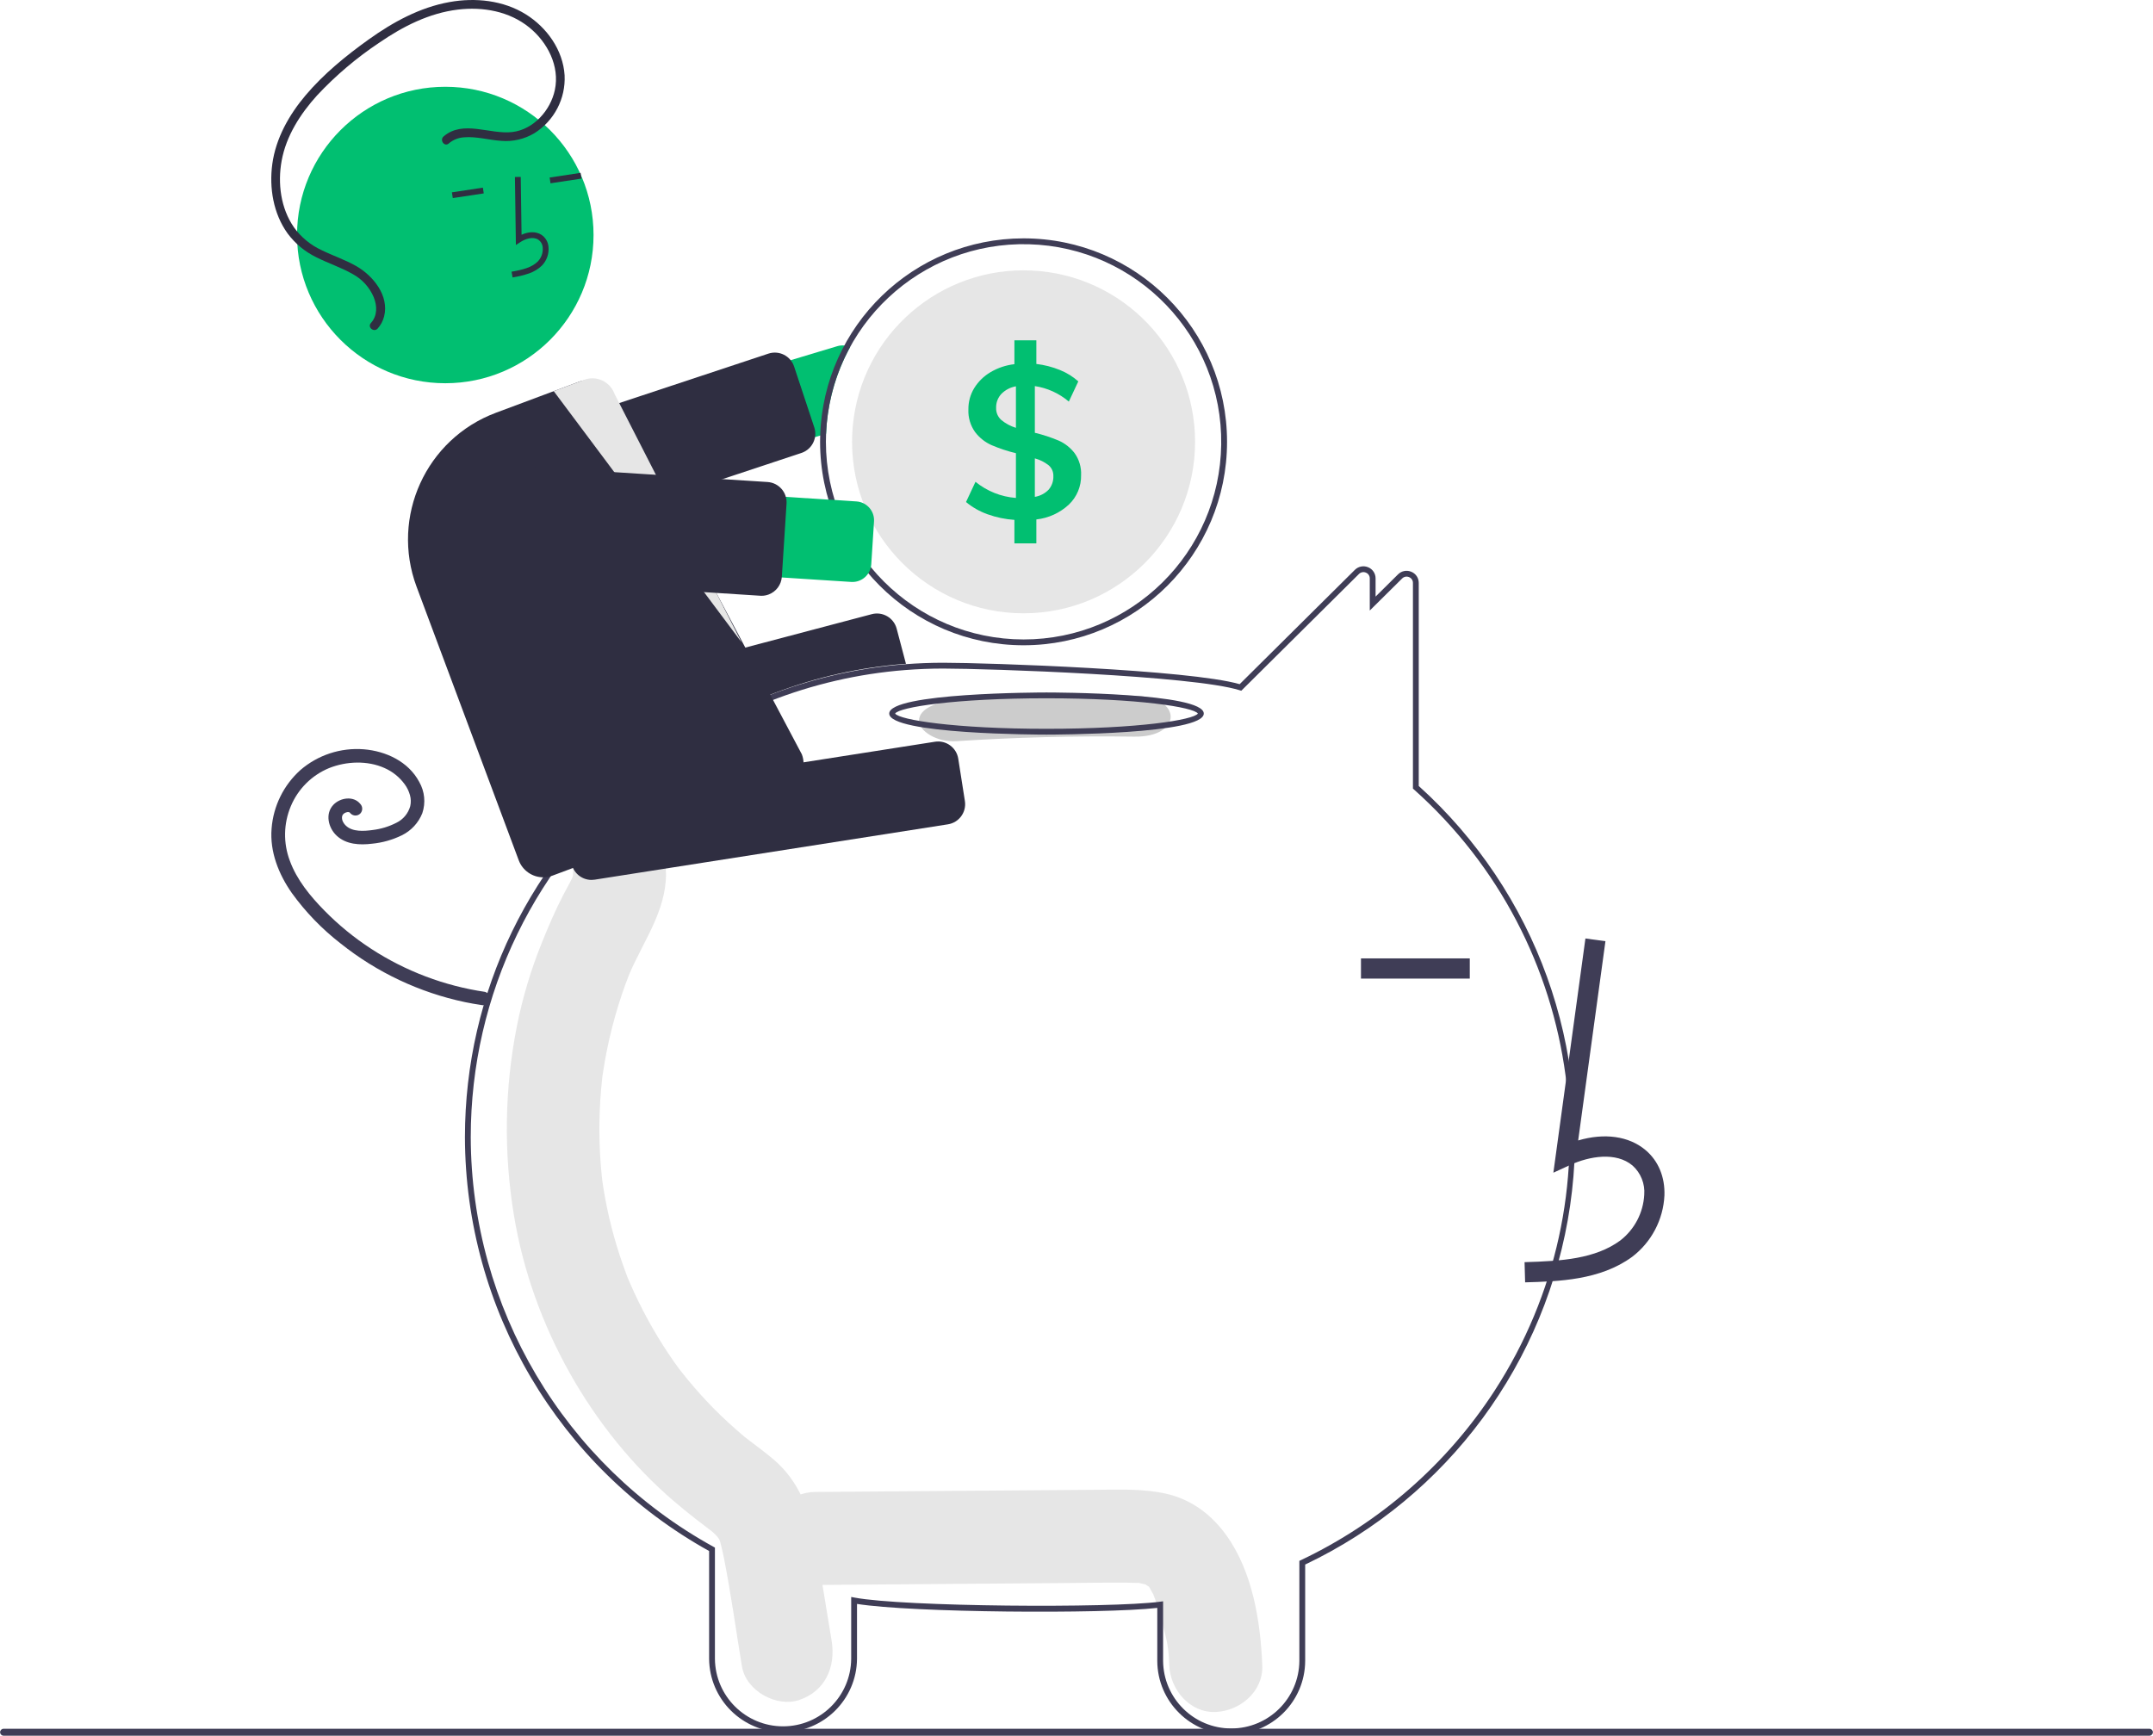
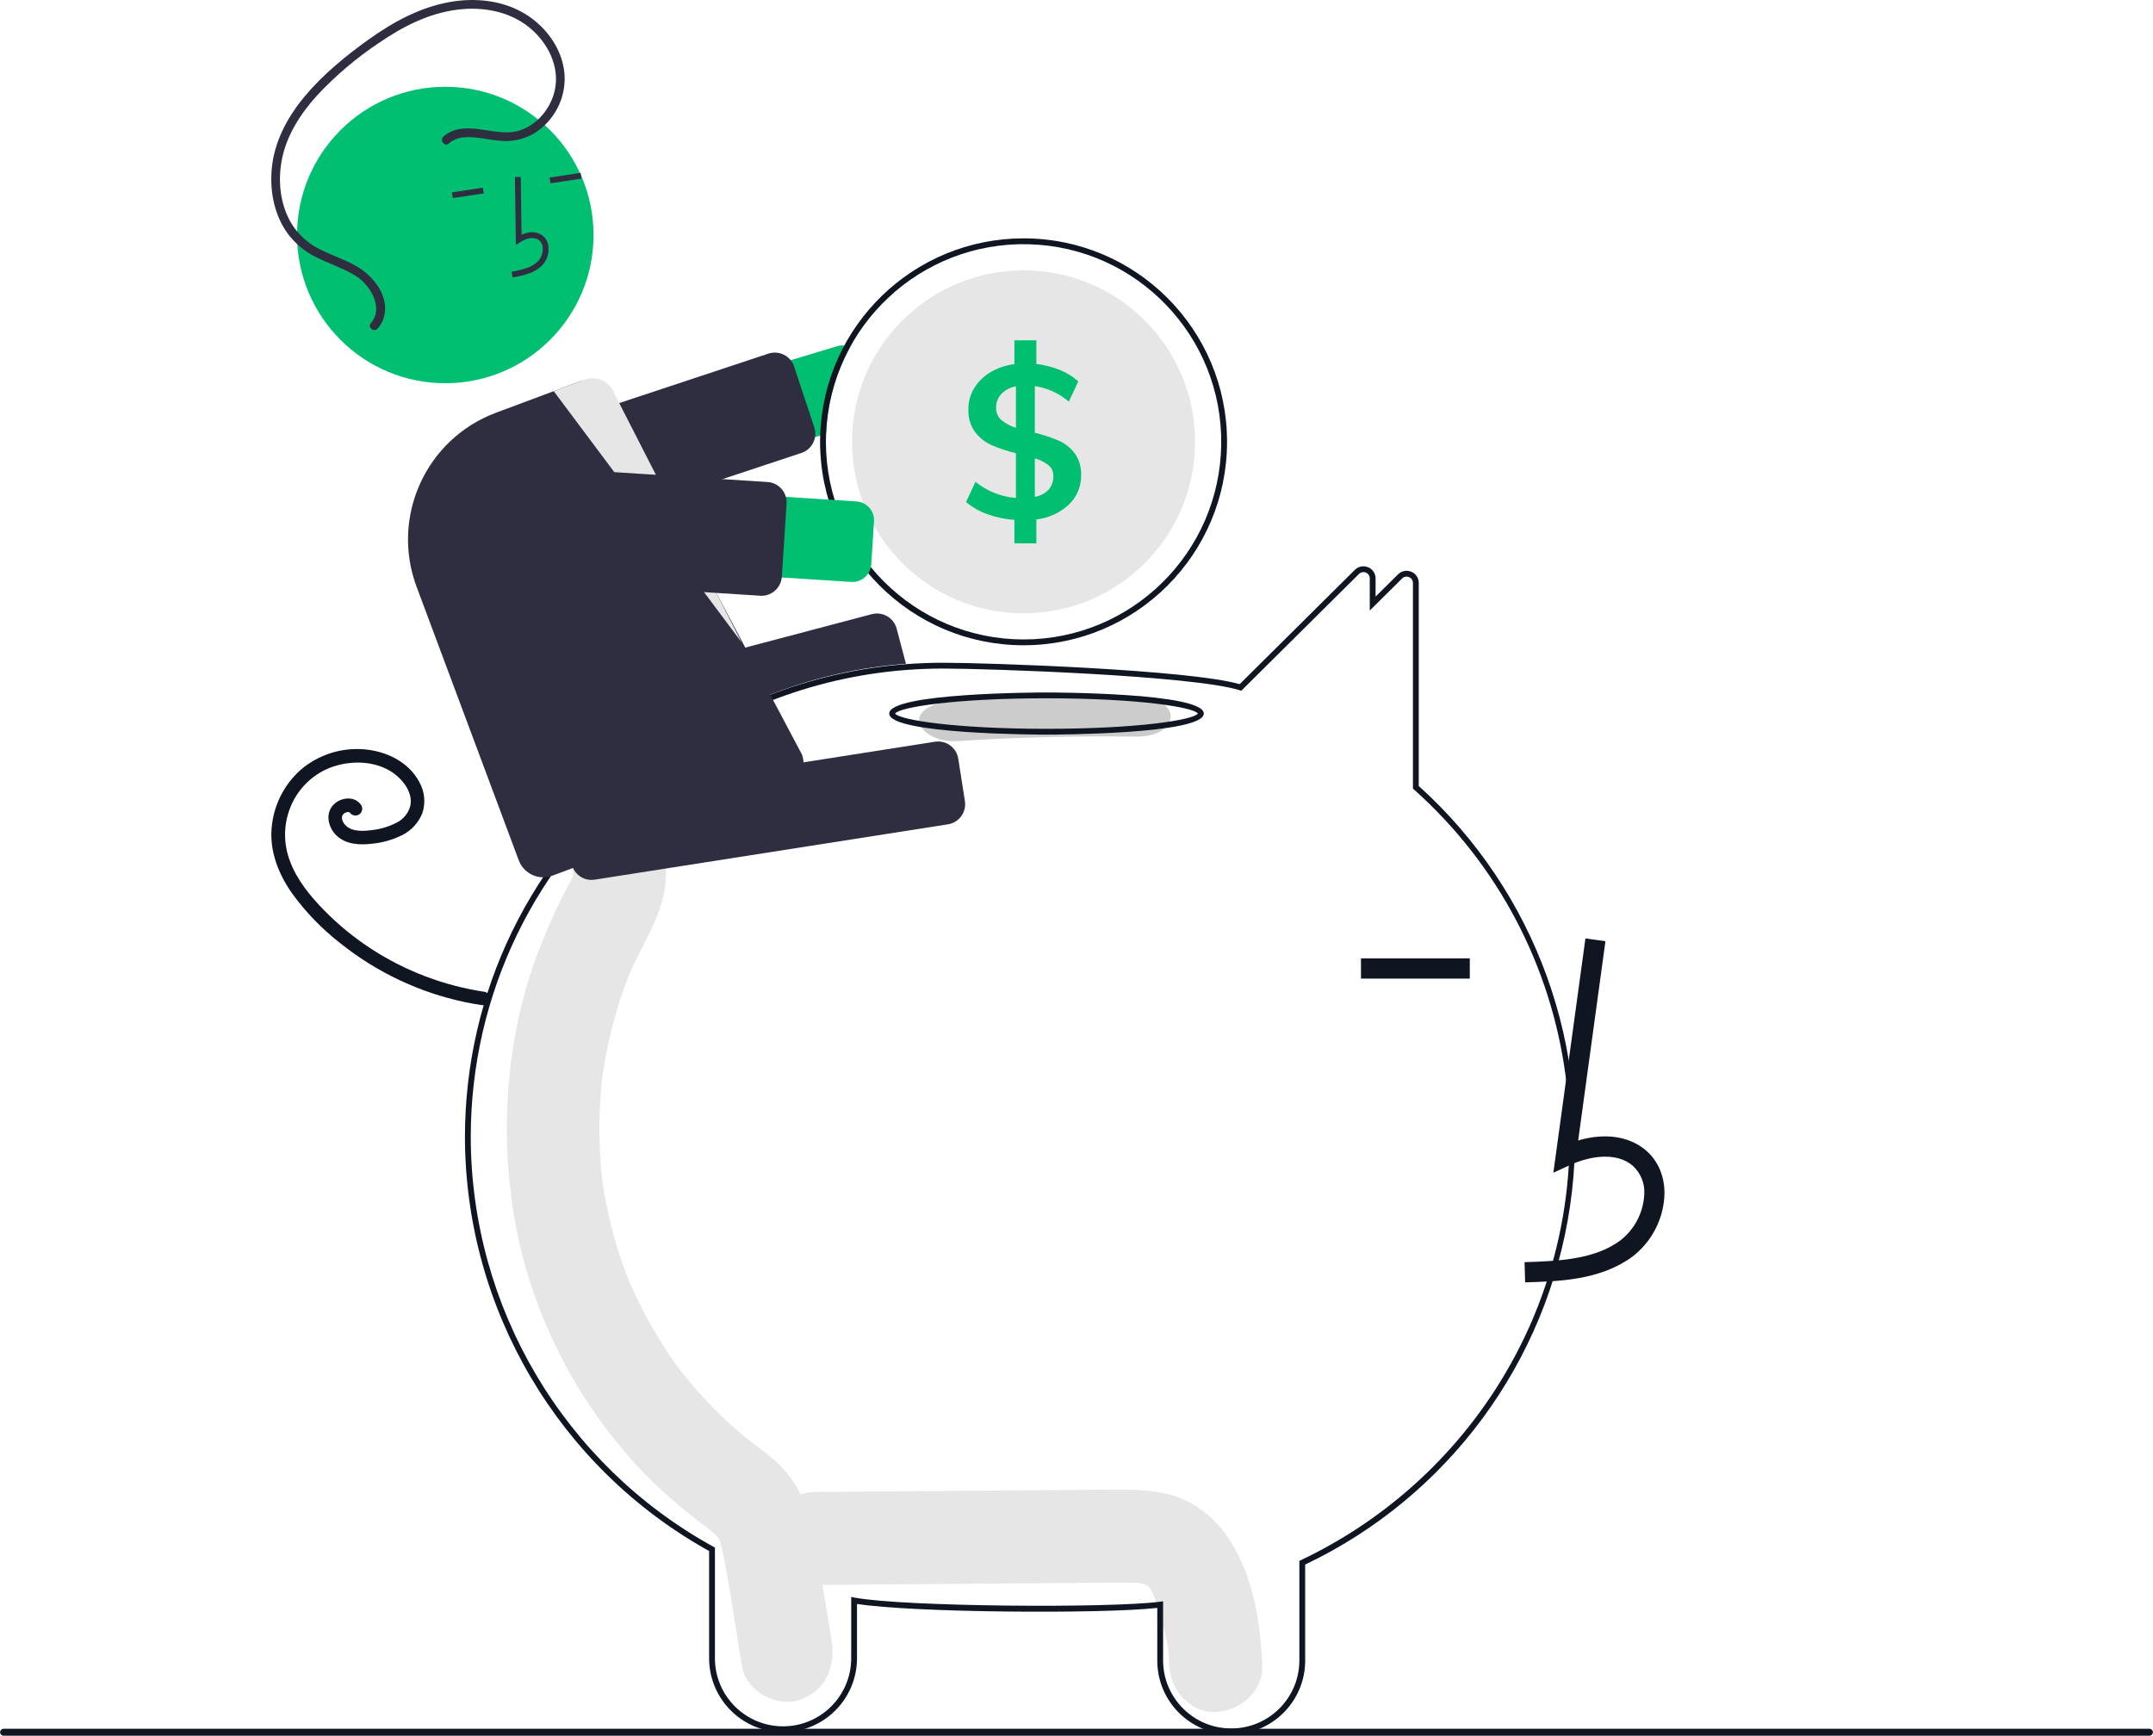
<svg xmlns="http://www.w3.org/2000/svg" id="b5c524f0-66c4-4225-a3aa-c25cef687e0c" data-name="Layer 1" width="740.675" height="597.175" viewBox="0 0 740.675 597.175">
  <path d="M651.612,679.719c-5.122-7.172-12.055-12.419-20.771-14.383-7.601-1.713-15.416-1.421-23.142-1.361l-97.692.753c-8.367.065-16.389,7.313-16,16,.386,8.614,7.032,16.069,16,16q42.926-.331,85.851-.662c6.747-.052,13.497-.174,20.244-.152,1.515.005,3.024.085,4.538.102.367.004.631.001.818-.007.047.014.086.027.147.044.79.217,1.6.366,2.394.572-.278.008.515.503.914.671.055.108.171.299.366.595.272.51,1.077,2.059,1.11,2.01a71.762,71.762,0,0,1,2.987,9.393c1.859,7.047,2.268,8.52,2.536,15.132.338,8.352,7.117,16.398,16,16,8.379-.375,16.363-7.042,16-16C663.3,709.333,660.651,692.377,651.612,679.719Z" transform="translate(-229.6623 -151.4124)" fill="#e6e6e6" />
  <path d="M515.749,715.825c-1.835-11.12-3.635-22.246-5.505-33.36-1.898-11.274-5.774-21.598-14.548-28.997-2.344-1.977-4.775-3.823-7.216-5.663-.858-.647-1.715-1.295-2.563-1.956-.051-.04-.083-.064-.127-.099-.093-.08-.205-.176-.355-.303-3.657-3.095-7.19-6.327-10.556-9.763q-4.483-4.577-8.575-9.545-1.022-1.241-2.019-2.504c-.114-.145-.729-.94-1.135-1.459-.377-.519-1.066-1.457-1.182-1.621q-1.164-1.646-2.286-3.322a156.126,156.126,0,0,1-13.187-24.115q-.547-1.251-1.068-2.517c-.093-.258-.214-.588-.374-1.029-.741-2.038-1.481-4.074-2.159-6.137q-2.16-6.571-3.714-13.336-.768-3.34-1.383-6.715-.317-1.735-.593-3.478c-.03-.193-.21-1.446-.316-2.154-.078-.712-.224-1.972-.243-2.166q-.176-1.756-.312-3.516-.307-3.96-.415-7.933-.185-7.061.253-14.122c.166-2.645.402-5.282.693-7.915.018-.162.031-.29.044-.406.018-.118.038-.251.062-.417.215-1.455.442-2.908.695-4.356a159.294,159.294,0,0,1,3.739-16.313q1.088-3.809,2.363-7.555.568-1.663,1.173-3.314c-.026.071,1.182-3.016,1.198-3.119,4.795-11.329,12.638-21.657,12.648-34.526.007-8.713-7.364-17.06-16-16.657a16.625,16.625,0,0,0-16,16.657c0,.196-.001.363-.001.525-.081.271-.148.498-.208.698-.935,2.032-2.081,3.963-3.107,5.944-2.811,5.423-5.209,11.025-7.488,16.708a159.825,159.825,0,0,0-8.529,28.628,182.098,182.098,0,0,0-.968,65.04c6.204,37.813,26.662,74.009,55.103,98.339,2.468,2.111,4.997,4.152,7.549,6.151,1.056.827,2.121,1.639,3.191,2.446.506.381,2.602,2.034,1.68,1.233,1.982,1.692,2.817,2.543,3.326,3.789.074.288.174.678.311,1.211.359,1.405.7,2.808.983,4.233,2.476,12.451,4.196,25.112,6.264,37.644,1.421,8.611,12.022,14.215,19.682,11.634C513.49,733.312,517.272,725.051,515.749,715.825Z" transform="translate(-229.6623 -151.4124)" fill="#e6e6e6" />
-   <path d="M653.23,748.12a25.374,25.374,0,0,1-25.44-25.25V704.619c-19.109,2.139-84.543,1.644-103.3-1.37v18.892a25.441,25.441,0,0,1-50.88,0v-37.092a163.307,163.307,0,0,1-84-142.388c0-49.83,22.583-96.314,61.959-127.534a164.075,164.075,0,0,1,89.323-35.173c4.427-.347,8.881-.523,13.239-.523,15.352,0,84.619,2.372,101.998,7.372L695.756,347.48a4.16,4.16,0,0,1,4.55-.907,4.1,4.1,0,0,1,2.584,3.847v6.252l7.716-7.642a4.151,4.151,0,0,1,4.546-.908,4.102,4.102,0,0,1,2.587,3.848v69.865a162.759,162.759,0,0,1-39.07,267.866v33.169A25.374,25.374,0,0,1,653.23,748.12ZM629.79,702.351v20.52a23.441,23.441,0,0,0,46.88,0V688.438l.571-.271a162.456,162.456,0,0,0,66.531-58.182,160.325,160.325,0,0,0-27.699-206.96l-.332-.298V351.97a2.103,2.103,0,0,0-1.342-1.996,2.149,2.149,0,0,0-2.381.473l-11.127,11.021V350.42a2.103,2.103,0,0,0-1.342-1.996,2.154,2.154,0,0,0-2.385.477l-40.476,40.164-.575-.18c-16.156-5.057-86.513-7.454-101.982-7.454-4.306,0-8.707.174-13.082.517a162.075,162.075,0,0,0-88.237,34.746c-38.895,30.838-61.202,76.751-61.202,125.967A161.315,161.315,0,0,0,475.094,683.585l.516.286v38.27a23.441,23.441,0,0,0,46.88,0V700.854l1.185.223c16.856,3.171,87.832,3.671,104.985,1.421Z" transform="translate(-229.6623 -151.4124)" fill="#3f3d56" />
+   <path d="M653.23,748.12a25.374,25.374,0,0,1-25.44-25.25V704.619c-19.109,2.139-84.543,1.644-103.3-1.37v18.892a25.441,25.441,0,0,1-50.88,0v-37.092a163.307,163.307,0,0,1-84-142.388c0-49.83,22.583-96.314,61.959-127.534a164.075,164.075,0,0,1,89.323-35.173c4.427-.347,8.881-.523,13.239-.523,15.352,0,84.619,2.372,101.998,7.372L695.756,347.48a4.16,4.16,0,0,1,4.55-.907,4.1,4.1,0,0,1,2.584,3.847v6.252l7.716-7.642a4.151,4.151,0,0,1,4.546-.908,4.102,4.102,0,0,1,2.587,3.848v69.865a162.759,162.759,0,0,1-39.07,267.866v33.169A25.374,25.374,0,0,1,653.23,748.12ZM629.79,702.351v20.52a23.441,23.441,0,0,0,46.88,0V688.438l.571-.271a162.456,162.456,0,0,0,66.531-58.182,160.325,160.325,0,0,0-27.699-206.96l-.332-.298V351.97a2.103,2.103,0,0,0-1.342-1.996,2.149,2.149,0,0,0-2.381.473l-11.127,11.021V350.42a2.103,2.103,0,0,0-1.342-1.996,2.154,2.154,0,0,0-2.385.477l-40.476,40.164-.575-.18c-16.156-5.057-86.513-7.454-101.982-7.454-4.306,0-8.707.174-13.082.517a162.075,162.075,0,0,0-88.237,34.746c-38.895,30.838-61.202,76.751-61.202,125.967A161.315,161.315,0,0,0,475.094,683.585l.516.286v38.27a23.441,23.441,0,0,0,46.88,0V700.854l1.185.223c16.856,3.171,87.832,3.671,104.985,1.421Z" transform="translate(-229.6623 -151.4124)" fill="#101522" />
  <path d="M517.66,270.53,406.92,303.81a13.882,13.882,0,0,0,7.99,26.59l96.91-29.13,2.03-.61a67.517,67.517,0,0,1,8.29-29.86,6.165,6.165,0,0,0-2-.52A6.367,6.367,0,0,0,517.66,270.53Z" transform="translate(-229.6623 -151.4124)" fill="#01bf71" />
  <path d="M412.995,337.495a7.013,7.013,0,0,1-6.638-4.801l-6.925-20.896a6.999,6.999,0,0,1,4.443-8.847l90.131-29.87a7,7,0,0,1,8.847,4.442l6.925,20.896a6.976,6.976,0,0,1-4.193,8.759q-.125.047-.252.088l-90.129,29.869A7.003,7.003,0,0,1,412.995,337.495Z" transform="translate(-229.6623 -151.4124)" fill="#2f2e41" />
-   <path d="M581.79,233.42a70.031,70.031,0,0,0-69.97,67.85c-.02.71-.03,1.43-.03,2.15a70,70,0,1,0,70-70Zm0,138a68.071,68.071,0,0,1-68-68q0-1.395.06-2.76A67.998,67.998,0,1,1,581.79,371.42Z" transform="translate(-229.6623 -151.4124)" fill="#3f3d56" />
+   <path d="M581.79,233.42a70.031,70.031,0,0,0-69.97,67.85c-.02.71-.03,1.43-.03,2.15a70,70,0,1,0,70-70Zm0,138a68.071,68.071,0,0,1-68-68q0-1.395.06-2.76A67.998,67.998,0,1,1,581.79,371.42Z" transform="translate(-229.6623 -151.4124)" fill="#101522" />
  <path d="M640.79,303.42a59,59,0,0,1-118,0c0-1.87.09-3.71.26-5.53A59,59,0,0,1,640.79,303.42Z" transform="translate(-229.6623 -151.4124)" fill="#e6e6e6" />
  <path d="M599.36,307.34a14.048,14.048,0,0,0-5.47-4.33,53.139,53.139,0,0,0-8.22-2.7V284.25a23.396,23.396,0,0,1,11.69,5.33l3.26-6.95a21.561,21.561,0,0,0-6.36-3.93,31.259,31.259,0,0,0-8.07-2.07v-8.14h-7.55v8.22a20.672,20.672,0,0,0-8.25,2.77,16.399,16.399,0,0,0-5.59,5.48,13.771,13.771,0,0,0-1.99,7.29,12.463,12.463,0,0,0,2.29,7.8,14.51,14.51,0,0,0,5.7,4.52,52.692,52.692,0,0,0,8.36,2.77v15.39A24.988,24.988,0,0,1,565.25,317.18l-3.26,6.96a24.58,24.58,0,0,0,7.44,4.22,34.161,34.161,0,0,0,9.21,1.92v8.07h7.55v-8.22a19.538,19.538,0,0,0,11.21-5.14,13.59,13.59,0,0,0,4.18-10.1A12.055,12.055,0,0,0,599.36,307.34Zm-20.2-8.73a14.499,14.499,0,0,1-5.03-2.7,5.32,5.32,0,0,1-1.78-4.18,6.726,6.726,0,0,1,1.82-4.81,9.202,9.202,0,0,1,4.99-2.59Zm11.25,21.28a8.557,8.557,0,0,1-4.74,2.47V309.12a13.24,13.24,0,0,1,4.74,2.37,4.658,4.658,0,0,1,1.63,3.7A6.804,6.804,0,0,1,590.41,319.89Z" transform="translate(-229.6623 -151.4124)" fill="#01bf71" />
  <path d="M416.209,422.184a7.023,7.023,0,0,1-6.775-5.216l-3.77-14.27a7.004,7.004,0,0,1,4.975-8.551l118.941-31.43a7.015,7.015,0,0,1,8.551,4.985l3.194,12.09-.598.046a160.163,160.163,0,0,0-84.108,31.871l-.173.084-38.46,10.16A6.963,6.963,0,0,1,416.209,422.184Z" transform="translate(-229.6623 -151.4124)" fill="#2f2e41" />
-   <path d="M396.51,492.671a98.108,98.108,0,0,1-39.122-14.792A95.527,95.527,0,0,1,341.214,464.65c-4.828-4.924-9.447-10.521-11.838-17.079a25.299,25.299,0,0,1,.331-18.769,24.334,24.334,0,0,1,13.169-13.126c5.99-2.389,13.226-2.644,19.055-.028a17.089,17.089,0,0,1,6.964,5.606,11.435,11.435,0,0,1,1.81,3.758,7.674,7.674,0,0,1,.09,3.759,9.016,9.016,0,0,1-4.774,5.723,24.068,24.068,0,0,1-8.152,2.486c-2.86.39-6.969.745-9.268-1.551a4.669,4.669,0,0,1-1.093-1.611,3.114,3.114,0,0,1-.172-1.458c-.034.217.139-.472.129-.445-.036.102-.194.35.03-.031a3.397,3.397,0,0,1,.233-.363c-.076.098-.243.262.055-.019a1.962,1.962,0,0,1,.914-.564c.138-.04.279-.072.418-.11.353-.096-.352.005.009-.006.139-.004.28-.001.419-.007.354-.016-.349-.097-.01-.011.132.033.262.065.392.106.282.089-.2-.207-.009.014.224.259-.235-.252.019-.001a4.624,4.624,0,0,1,.358.394,2.359,2.359,0,0,0,3.315,0,2.399,2.399,0,0,0,0-3.315c-2.311-2.865-6.877-2.157-9.215.264-2.982,3.088-1.801,7.983,1.1,10.678,3.284,3.051,7.934,3.263,12.158,2.751a29.817,29.817,0,0,0,10.269-2.902,14.398,14.398,0,0,0,7.024-7.588,13.174,13.174,0,0,0-1.056-10.769c-3.729-7.011-11.452-10.606-19.084-11.228a29.812,29.812,0,0,0-21.819,7.163,30.154,30.154,0,0,0-9.888,20.075c-.666,7.996,2.436,15.761,6.959,22.214a84.627,84.627,0,0,0,16.779,17.353,102.473,102.473,0,0,0,42.812,20.191q2.792.577,5.615.988a2.421,2.421,0,0,0,2.883-1.637,2.361,2.361,0,0,0-1.637-2.883Z" transform="translate(-229.6623 -151.4124)" fill="#3f3d56" />
+   <path d="M396.51,492.671a98.108,98.108,0,0,1-39.122-14.792A95.527,95.527,0,0,1,341.214,464.65c-4.828-4.924-9.447-10.521-11.838-17.079a25.299,25.299,0,0,1,.331-18.769,24.334,24.334,0,0,1,13.169-13.126c5.99-2.389,13.226-2.644,19.055-.028a17.089,17.089,0,0,1,6.964,5.606,11.435,11.435,0,0,1,1.81,3.758,7.674,7.674,0,0,1,.09,3.759,9.016,9.016,0,0,1-4.774,5.723,24.068,24.068,0,0,1-8.152,2.486c-2.86.39-6.969.745-9.268-1.551a4.669,4.669,0,0,1-1.093-1.611,3.114,3.114,0,0,1-.172-1.458c-.034.217.139-.472.129-.445-.036.102-.194.35.03-.031a3.397,3.397,0,0,1,.233-.363c-.076.098-.243.262.055-.019a1.962,1.962,0,0,1,.914-.564c.138-.04.279-.072.418-.11.353-.096-.352.005.009-.006.139-.004.28-.001.419-.007.354-.016-.349-.097-.01-.011.132.033.262.065.392.106.282.089-.2-.207-.009.014.224.259-.235-.252.019-.001a4.624,4.624,0,0,1,.358.394,2.359,2.359,0,0,0,3.315,0,2.399,2.399,0,0,0,0-3.315c-2.311-2.865-6.877-2.157-9.215.264-2.982,3.088-1.801,7.983,1.1,10.678,3.284,3.051,7.934,3.263,12.158,2.751a29.817,29.817,0,0,0,10.269-2.902,14.398,14.398,0,0,0,7.024-7.588,13.174,13.174,0,0,0-1.056-10.769c-3.729-7.011-11.452-10.606-19.084-11.228a29.812,29.812,0,0,0-21.819,7.163,30.154,30.154,0,0,0-9.888,20.075c-.666,7.996,2.436,15.761,6.959,22.214a84.627,84.627,0,0,0,16.779,17.353,102.473,102.473,0,0,0,42.812,20.191q2.792.577,5.615.988a2.421,2.421,0,0,0,2.883-1.637,2.361,2.361,0,0,0-1.637-2.883Z" transform="translate(-229.6623 -151.4124)" fill="#101522" />
  <path d="M619.895,390.794q-30.663-.433-61.133,1.556c-6.943.453-12.951,2.907-12.951,7.032,0,3.449,5.96,7.489,12.951,7.032q30.454-1.989,61.133-1.556C636.569,405.094,636.559,391.029,619.895,390.794Z" transform="translate(-229.6623 -151.4124)" fill="#ccc" />
-   <path d="M589.682,404.162c-2.209,0-54.106-.083-54.106-7.251,0-7.168,51.896-7.25,54.106-7.25s54.106.083,54.106,7.25C643.787,404.079,591.891,404.162,589.682,404.162Zm-52.076-7.251c1.42,2.173,20.496,5.251,52.076,5.251s50.656-3.078,52.076-5.251c-1.42-2.173-20.496-5.25-52.076-5.25S539.025,394.738,537.605,396.911Z" transform="translate(-229.6623 -151.4124)" fill="#3f3d56" />
-   <path d="M754.336,592.612c11.488-.319,25.786-.718,36.801-8.764a28.262,28.262,0,0,0,11.121-21.103c.225-6.355-2.071-11.901-6.465-15.614-5.753-4.861-14.154-6.002-23.207-3.341l9.38-68.548-6.886-.943L764.052,554.885l5.75-2.639c6.666-3.058,15.817-4.614,21.504.192a12.215,12.215,0,0,1,4.006,10.062,21.361,21.361,0,0,1-8.275,15.735c-8.572,6.261-19.969,7.069-32.895,7.43Z" transform="translate(-229.6623 -151.4124)" fill="#3f3d56" />
-   <rect x="468.203" y="329.741" width="37.432" height="6.95" fill="#3f3d56" />
+   <path d="M589.682,404.162c-2.209,0-54.106-.083-54.106-7.251,0-7.168,51.896-7.25,54.106-7.25s54.106.083,54.106,7.25C643.787,404.079,591.891,404.162,589.682,404.162Zm-52.076-7.251c1.42,2.173,20.496,5.251,52.076,5.251s50.656-3.078,52.076-5.251c-1.42-2.173-20.496-5.25-52.076-5.25S539.025,394.738,537.605,396.911Z" transform="translate(-229.6623 -151.4124)" fill="#101522" />
+   <path d="M754.336,592.612c11.488-.319,25.786-.718,36.801-8.764a28.262,28.262,0,0,0,11.121-21.103c.225-6.355-2.071-11.901-6.465-15.614-5.753-4.861-14.154-6.002-23.207-3.341l9.38-68.548-6.886-.943L764.052,554.885l5.75-2.639c6.666-3.058,15.817-4.614,21.504.192a12.215,12.215,0,0,1,4.006,10.062,21.361,21.361,0,0,1-8.275,15.735c-8.572,6.261-19.969,7.069-32.895,7.43Z" transform="translate(-229.6623 -151.4124)" fill="#101522" />
+   <rect x="468.203" y="329.741" width="37.432" height="6.95" fill="#101522" />
  <path d="M433.148,454.15a7.012,7.012,0,0,1-6.904-5.917L423.959,433.651a7.008,7.008,0,0,1,5.832-8L551.322,406.609a7.007,7.007,0,0,1,7.999,5.832l2.285,14.582a7.007,7.007,0,0,1-5.832,8l-121.531,19.042A7.096,7.096,0,0,1,433.148,454.15Z" transform="translate(-229.6623 -151.4124)" fill="#2f2e41" />
  <circle cx="153.189" cy="80.855" r="51" fill="#01bf71" />
  <path d="M411.727,245.463a12.095,12.095,0,0,0,4.367-2.676,8.133,8.133,0,0,0,2.255-6.483,5.472,5.472,0,0,0-2.512-4.164c-1.846-1.135-4.285-1.092-6.747.049l-.284-19.908-2.0.028.334,23.404,1.522-.998c1.765-1.156,4.302-1.994,6.127-.872a3.514,3.514,0,0,1,1.573,2.69,6.146,6.146,0,0,1-1.676,4.834c-2.168,2.151-5.377,2.872-9.039,3.531l.354,1.968A32.963,32.963,0,0,0,411.727,245.463Z" transform="translate(-229.6623 -151.4124)" fill="#2f2e41" />
  <rect x="418.838" y="211.679" width="10.772" height="2" transform="translate(-256.7253 -85.49311) rotate(-8.61162)" fill="#2f2e41" />
  <rect x="385.221" y="216.769" width="10.772" height="2" transform="translate(-257.8664 -90.46937) rotate(-8.61162)" fill="#2f2e41" />
  <path d="M416.555,453.258a9.03,9.03,0,0,1-8.434-5.855L372.957,353.235a46.532,46.532,0,0,1,27.284-59.802L428.833,282.756a8.958,8.958,0,0,1,6.878.239,8.832,8.832,0,0,1,4.675,4.986L505.523,410.964a9.002,9.002,0,0,1-5.257,11.638L419.7,452.687A8.976,8.976,0,0,1,416.555,453.258Z" transform="translate(-229.6623 -151.4124)" fill="#2f2e41" />
  <path d="M420.158,285.995l64.629,86.426L441.056,286.902a8.079,8.079,0,0,0-10.349-4.846Z" transform="translate(-229.6623 -151.4124)" fill="#e6e6e6" />
  <path d="M522.49,351.63l-115.395-7.433a13.879,13.879,0,1,1,1.784-27.701l115.395,7.433a6.499,6.499,0,0,1,6.069,6.904l-.949,14.729a6.501,6.501,0,0,1-6.905,6.069Z" transform="translate(-229.6623 -151.4124)" fill="#01bf71" />
  <path d="M491.655,356.395q-.229,0-.458-.015h-0l-94.756-6.104a6.999,6.999,0,0,1-6.536-7.435l1.62-25.158a7,7,0,0,1,7.436-6.535l94.756,6.103a7.008,7.008,0,0,1,6.535,7.435l-1.62,25.159a7.019,7.019,0,0,1-4.546,6.111A6.926,6.926,0,0,1,491.655,356.395Z" transform="translate(-229.6623 -151.4124)" fill="#2f2e41" />
  <path d="M382.267,198.353c6.709-5.77,15.923-.608,23.617-1.512,7.361-.865,13.174-7.468,14.659-14.482,1.732-8.184-2.516-16.383-8.777-21.486-6.857-5.589-15.952-7.193-24.57-6.159-9.878,1.185-18.911,5.789-27.017,11.359a121.85,121.85,0,0,0-21.442,18.169c-5.751,6.352-10.624,13.923-12.18,22.47-1.414,7.768-.334,16.375,4.258,22.955a24.205,24.205,0,0,0,9.474,7.805c3.937,1.933,8.138,3.316,11.952,5.502,5.768,3.305,11.374,10.159,9.567,17.291a9.793,9.793,0,0,1-2.226,4.19c-1.291,1.433-3.619-.461-2.325-1.897,2.273-2.523,2.183-5.888.972-8.9a16.272,16.272,0,0,0-7.233-7.954c-3.993-2.283-8.401-3.692-12.494-5.772a27.023,27.023,0,0,1-9.911-8.214c-4.898-6.807-6.363-15.666-5.253-23.861,1.202-8.868,5.759-16.927,11.471-23.68,6.216-7.349,13.852-13.571,21.652-19.159,8.37-5.997,17.617-11.067,27.85-12.9,8.87-1.59,18.485-.611,26.241,4.223,7.24,4.512,12.792,12.274,13.344,20.947a22.235,22.235,0,0,1-10.376,19.942,19.101,19.101,0,0,1-11.41,2.643c-4.262-.273-8.527-1.578-12.816-1.215a8.941,8.941,0,0,0-5.268,2.128c-1.466,1.261-3.213-1.181-1.759-2.431Z" transform="translate(-229.6623 -151.4124)" fill="#2f2e41" />
-   <path d="M969.147,748.588H230.853a1.191,1.191,0,0,1,0-2.381H969.147a1.191,1.191,0,0,1,0,2.381Z" transform="translate(-229.6623 -151.4124)" fill="#3f3d56" />
+   <path d="M969.147,748.588H230.853a1.191,1.191,0,0,1,0-2.381H969.147a1.191,1.191,0,0,1,0,2.381Z" transform="translate(-229.6623 -151.4124)" fill="#101522" />
</svg>
